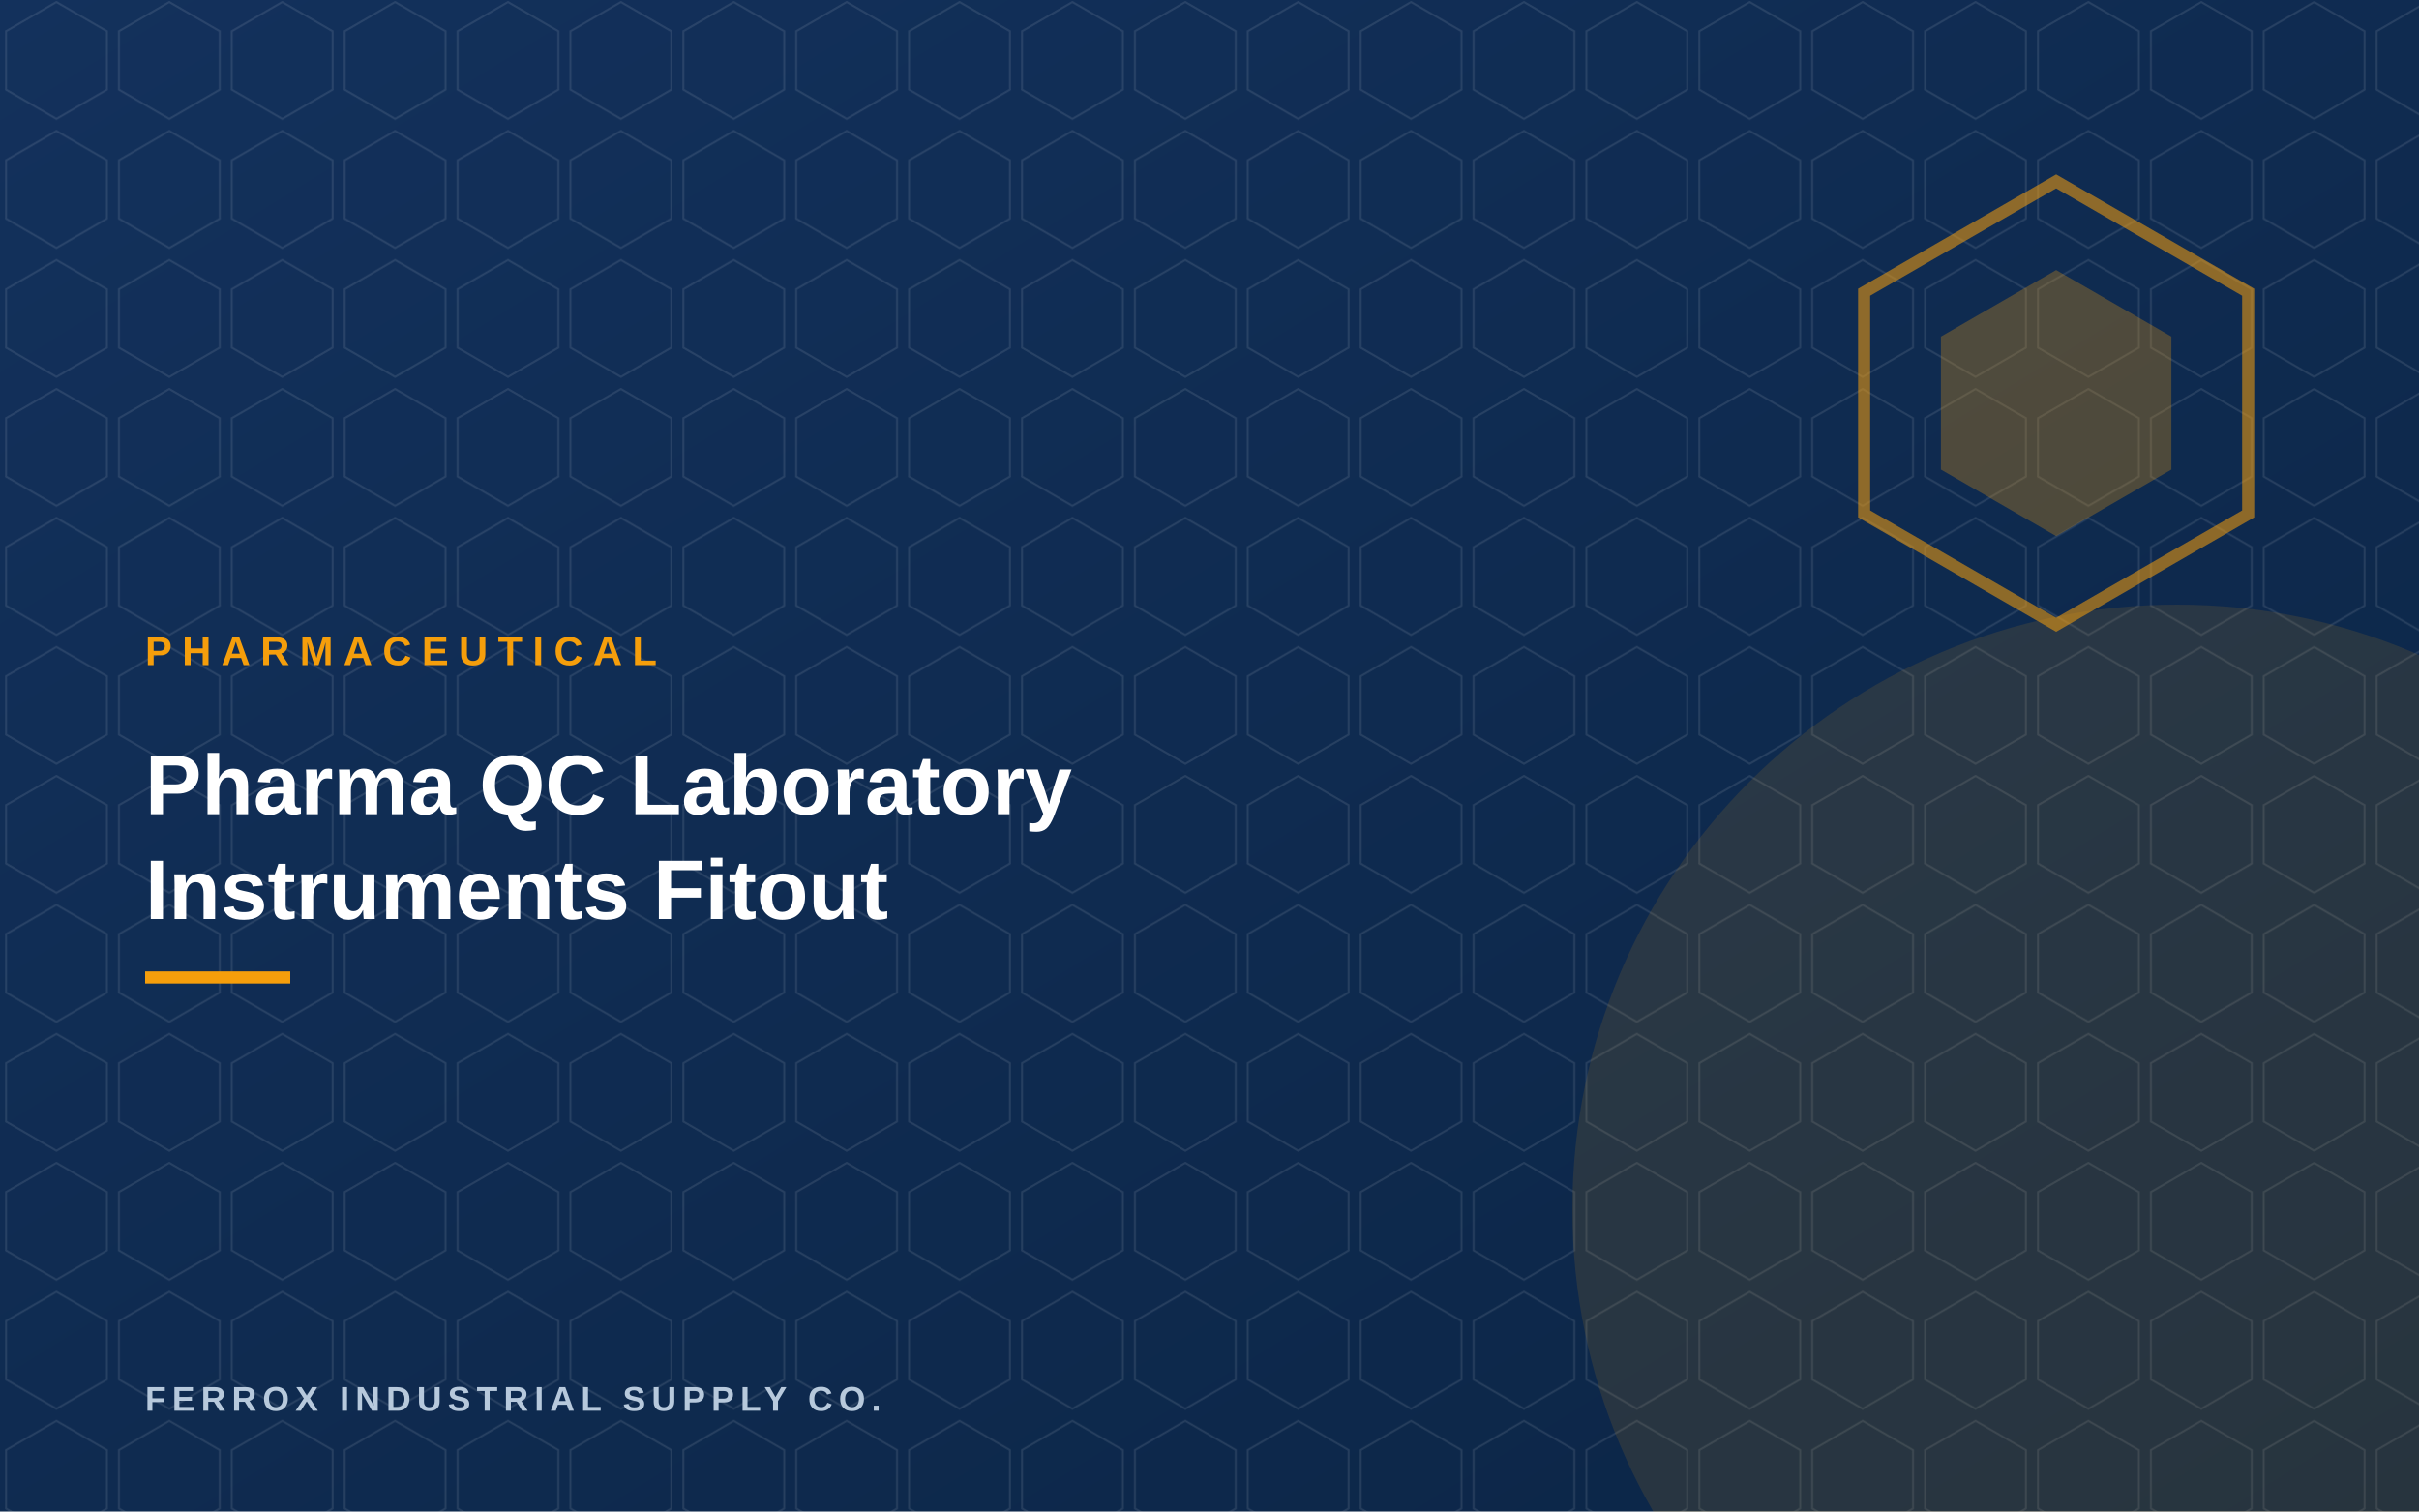
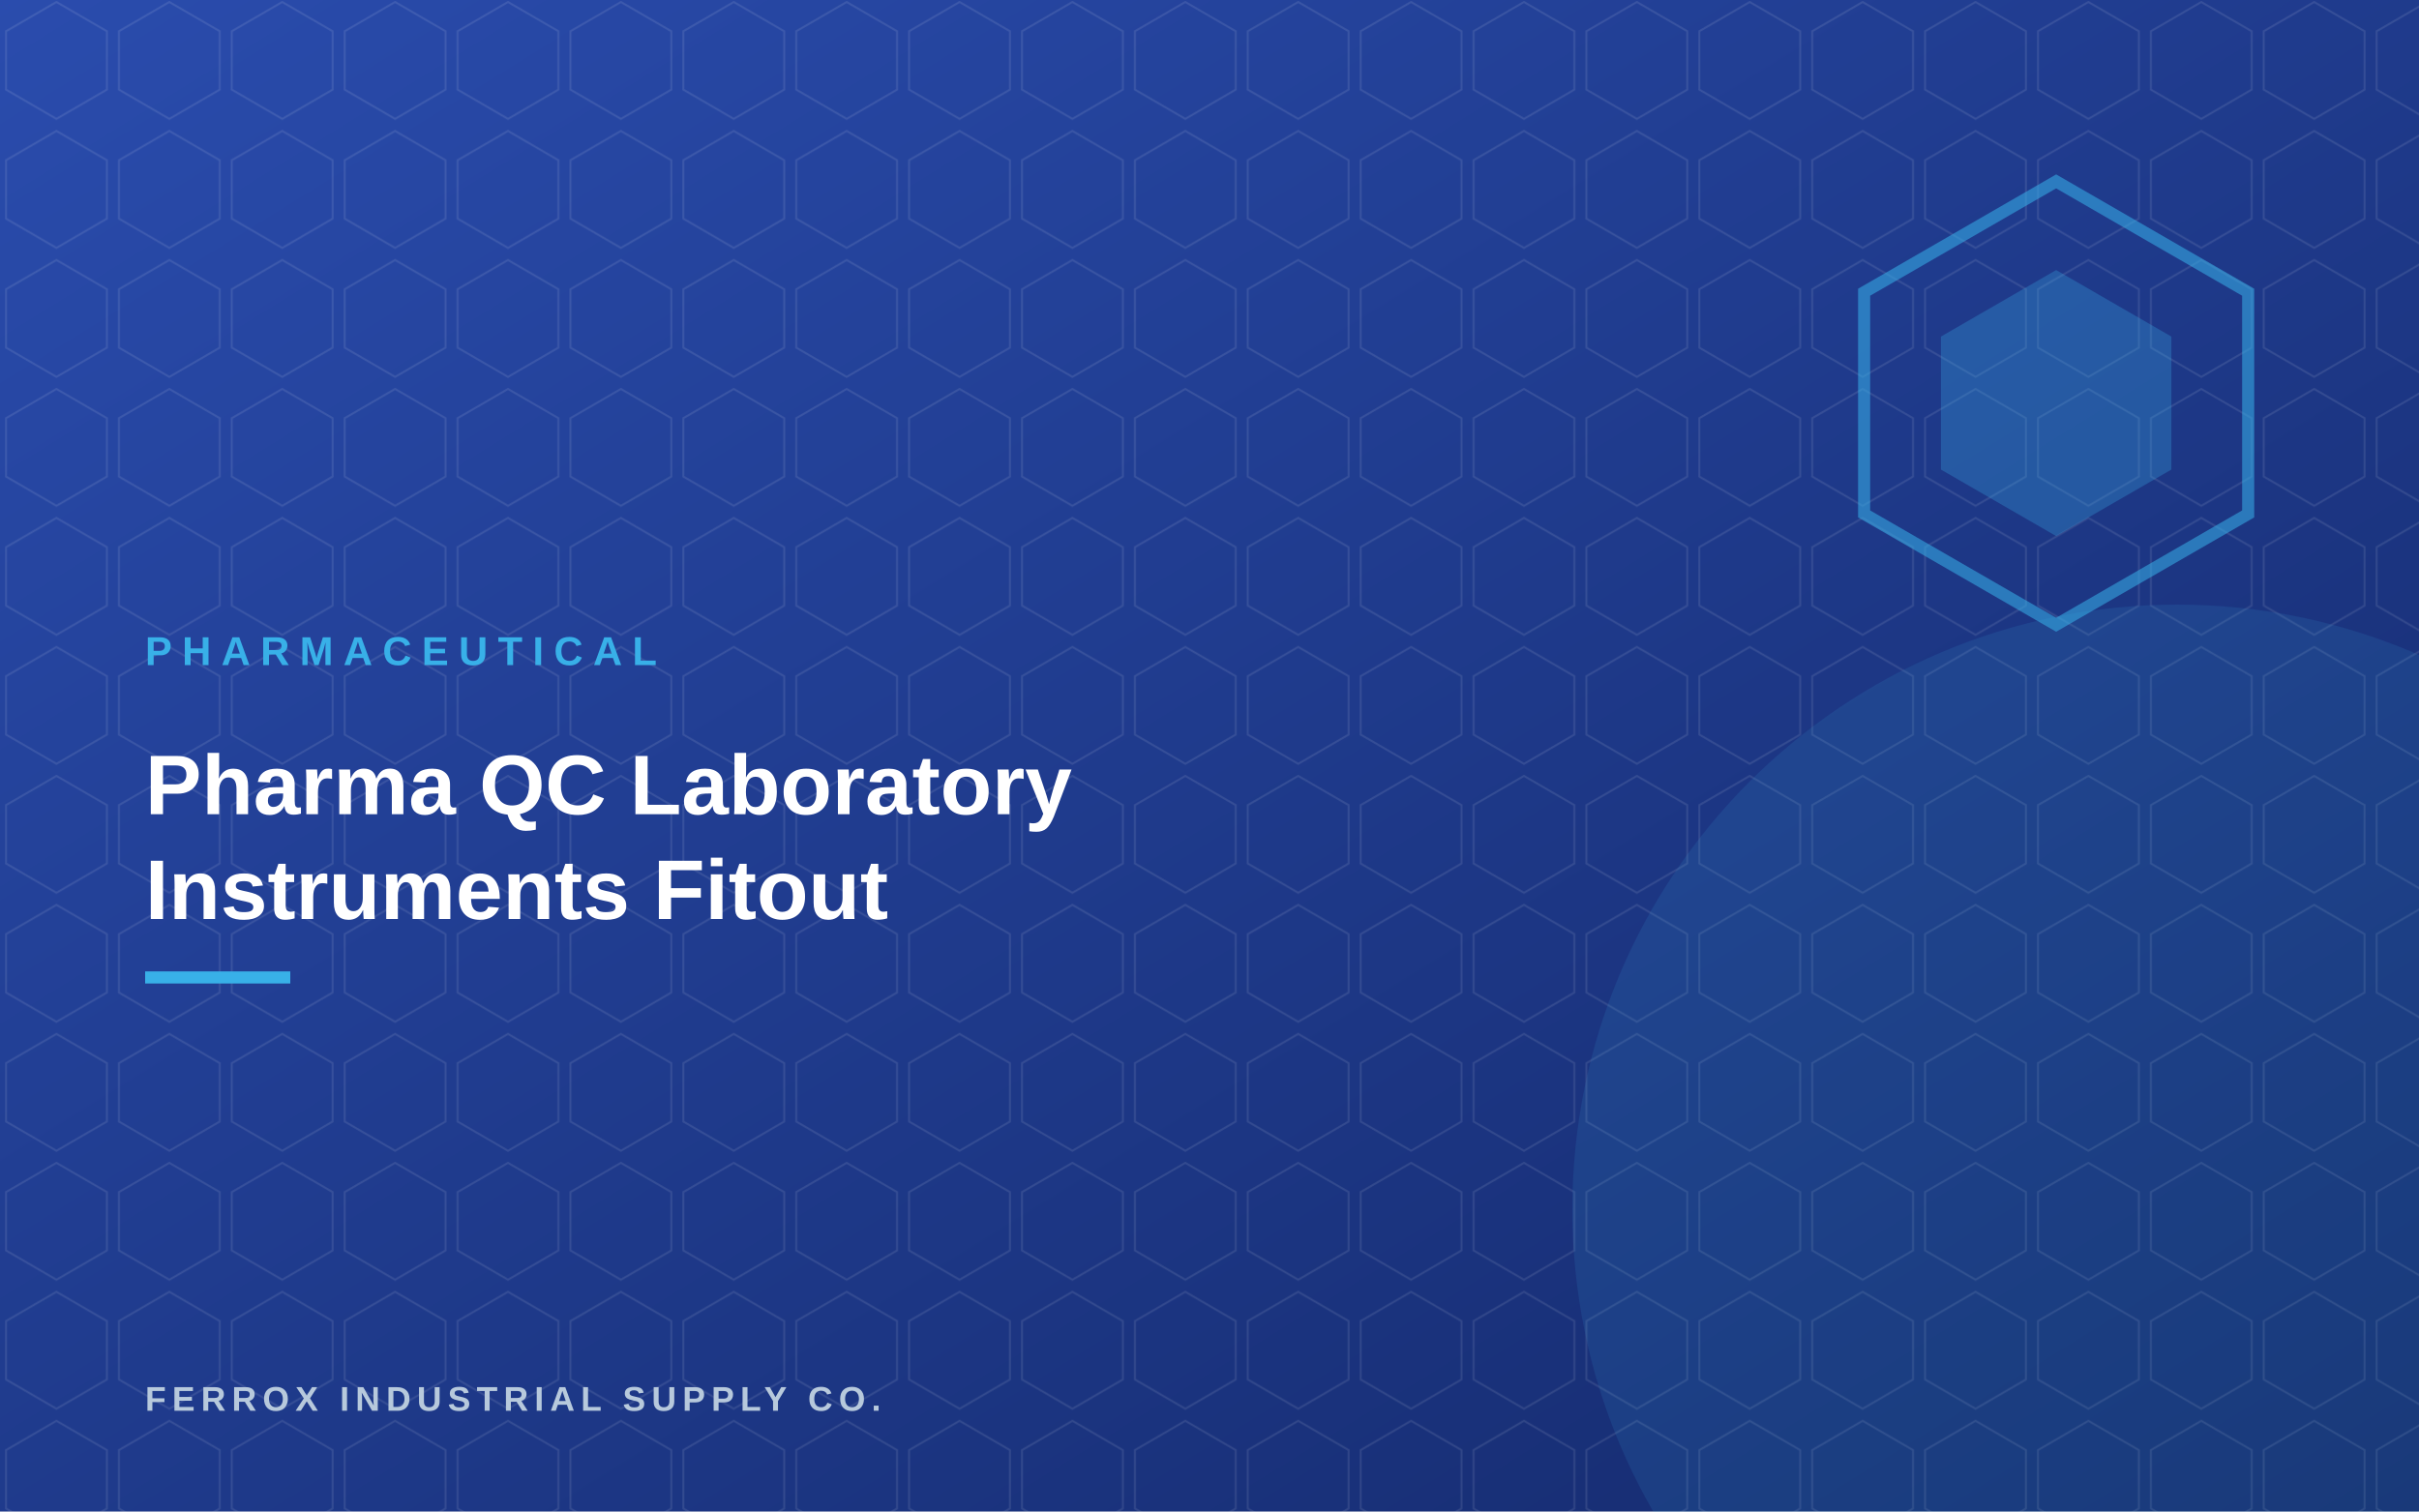
<svg xmlns="http://www.w3.org/2000/svg" viewBox="0 0 1200 750">
  <defs>
    <linearGradient id="g1560980910" x1="0" y1="0" x2="1" y2="1">
-       <stop offset="0" stop-color="#13315C" />
-       <stop offset="1" stop-color="#0B2545" />
+       <stop offset="0" stop-color="#2A4CAD" />
+       <stop offset="1" stop-color="#14296B" />
    </linearGradient>
  </defs>
  <defs>
    <pattern id="p15609809101" width="56" height="64" patternUnits="userSpaceOnUse">
      <path d="M28 1 53 15.5v29L28 59 3 44.5v-29z" fill="none" stroke="#FFFFFF" stroke-opacity="0.1" stroke-width="1" />
    </pattern>
  </defs>
  <rect width="1200" height="750" fill="url(#g1560980910)" />
  <rect width="1200" height="750" fill="url(#p15609809101)" />
-   <circle cx="1080" cy="600" r="300" fill="#F59E0B" opacity="0.12" />
-   <polygon points="1020.00,90.00 1115.26,145.00 1115.26,255.00 1020.00,310.00 924.74,255.00 924.74,145.00" fill="none" stroke="#F59E0B" stroke-opacity="0.55" stroke-width="6" />
-   <polygon points="1020.00,134.00 1077.16,167.00 1077.16,233.00 1020.00,266.00 962.84,233.00 962.84,167.00" fill="#F59E0B" opacity="0.28" />
-   <text x="72" y="330" font-family="Arial, Helvetica, sans-serif" font-weight="700" font-size="20" letter-spacing="5" fill="#F59E0B">PHARMACEUTICAL</text>
+   <circle cx="1080" cy="600" r="300" fill="#38B0E8" opacity="0.12" />
+   <polygon points="1020.00,90.00 1115.26,145.00 1115.26,255.00 1020.00,310.00 924.74,255.00 924.74,145.00" fill="none" stroke="#38B0E8" stroke-opacity="0.55" stroke-width="6" />
+   <polygon points="1020.00,134.00 1077.16,167.00 1077.16,233.00 1020.00,266.00 962.84,233.00 962.84,167.00" fill="#38B0E8" opacity="0.28" />
+   <text x="72" y="330" font-family="Arial, Helvetica, sans-serif" font-weight="700" font-size="20" letter-spacing="5" fill="#38B0E8">PHARMACEUTICAL</text>
  <text x="72" y="404" font-family="Arial, Helvetica, sans-serif" font-weight="800" font-size="42" fill="#FFFFFF">Pharma QC Laboratory</text>
  <text x="72" y="456" font-family="Arial, Helvetica, sans-serif" font-weight="800" font-size="42" fill="#FFFFFF">Instruments Fitout</text>
-   <rect x="72" y="482" width="72" height="6" fill="#F59E0B" />
+   <rect x="72" y="482" width="72" height="6" fill="#38B0E8" />
  <text x="72" y="700" font-family="Arial, Helvetica, sans-serif" font-weight="600" font-size="17" letter-spacing="3" fill="#B7C9DC">FERROX INDUSTRIAL SUPPLY CO.</text>
</svg>
